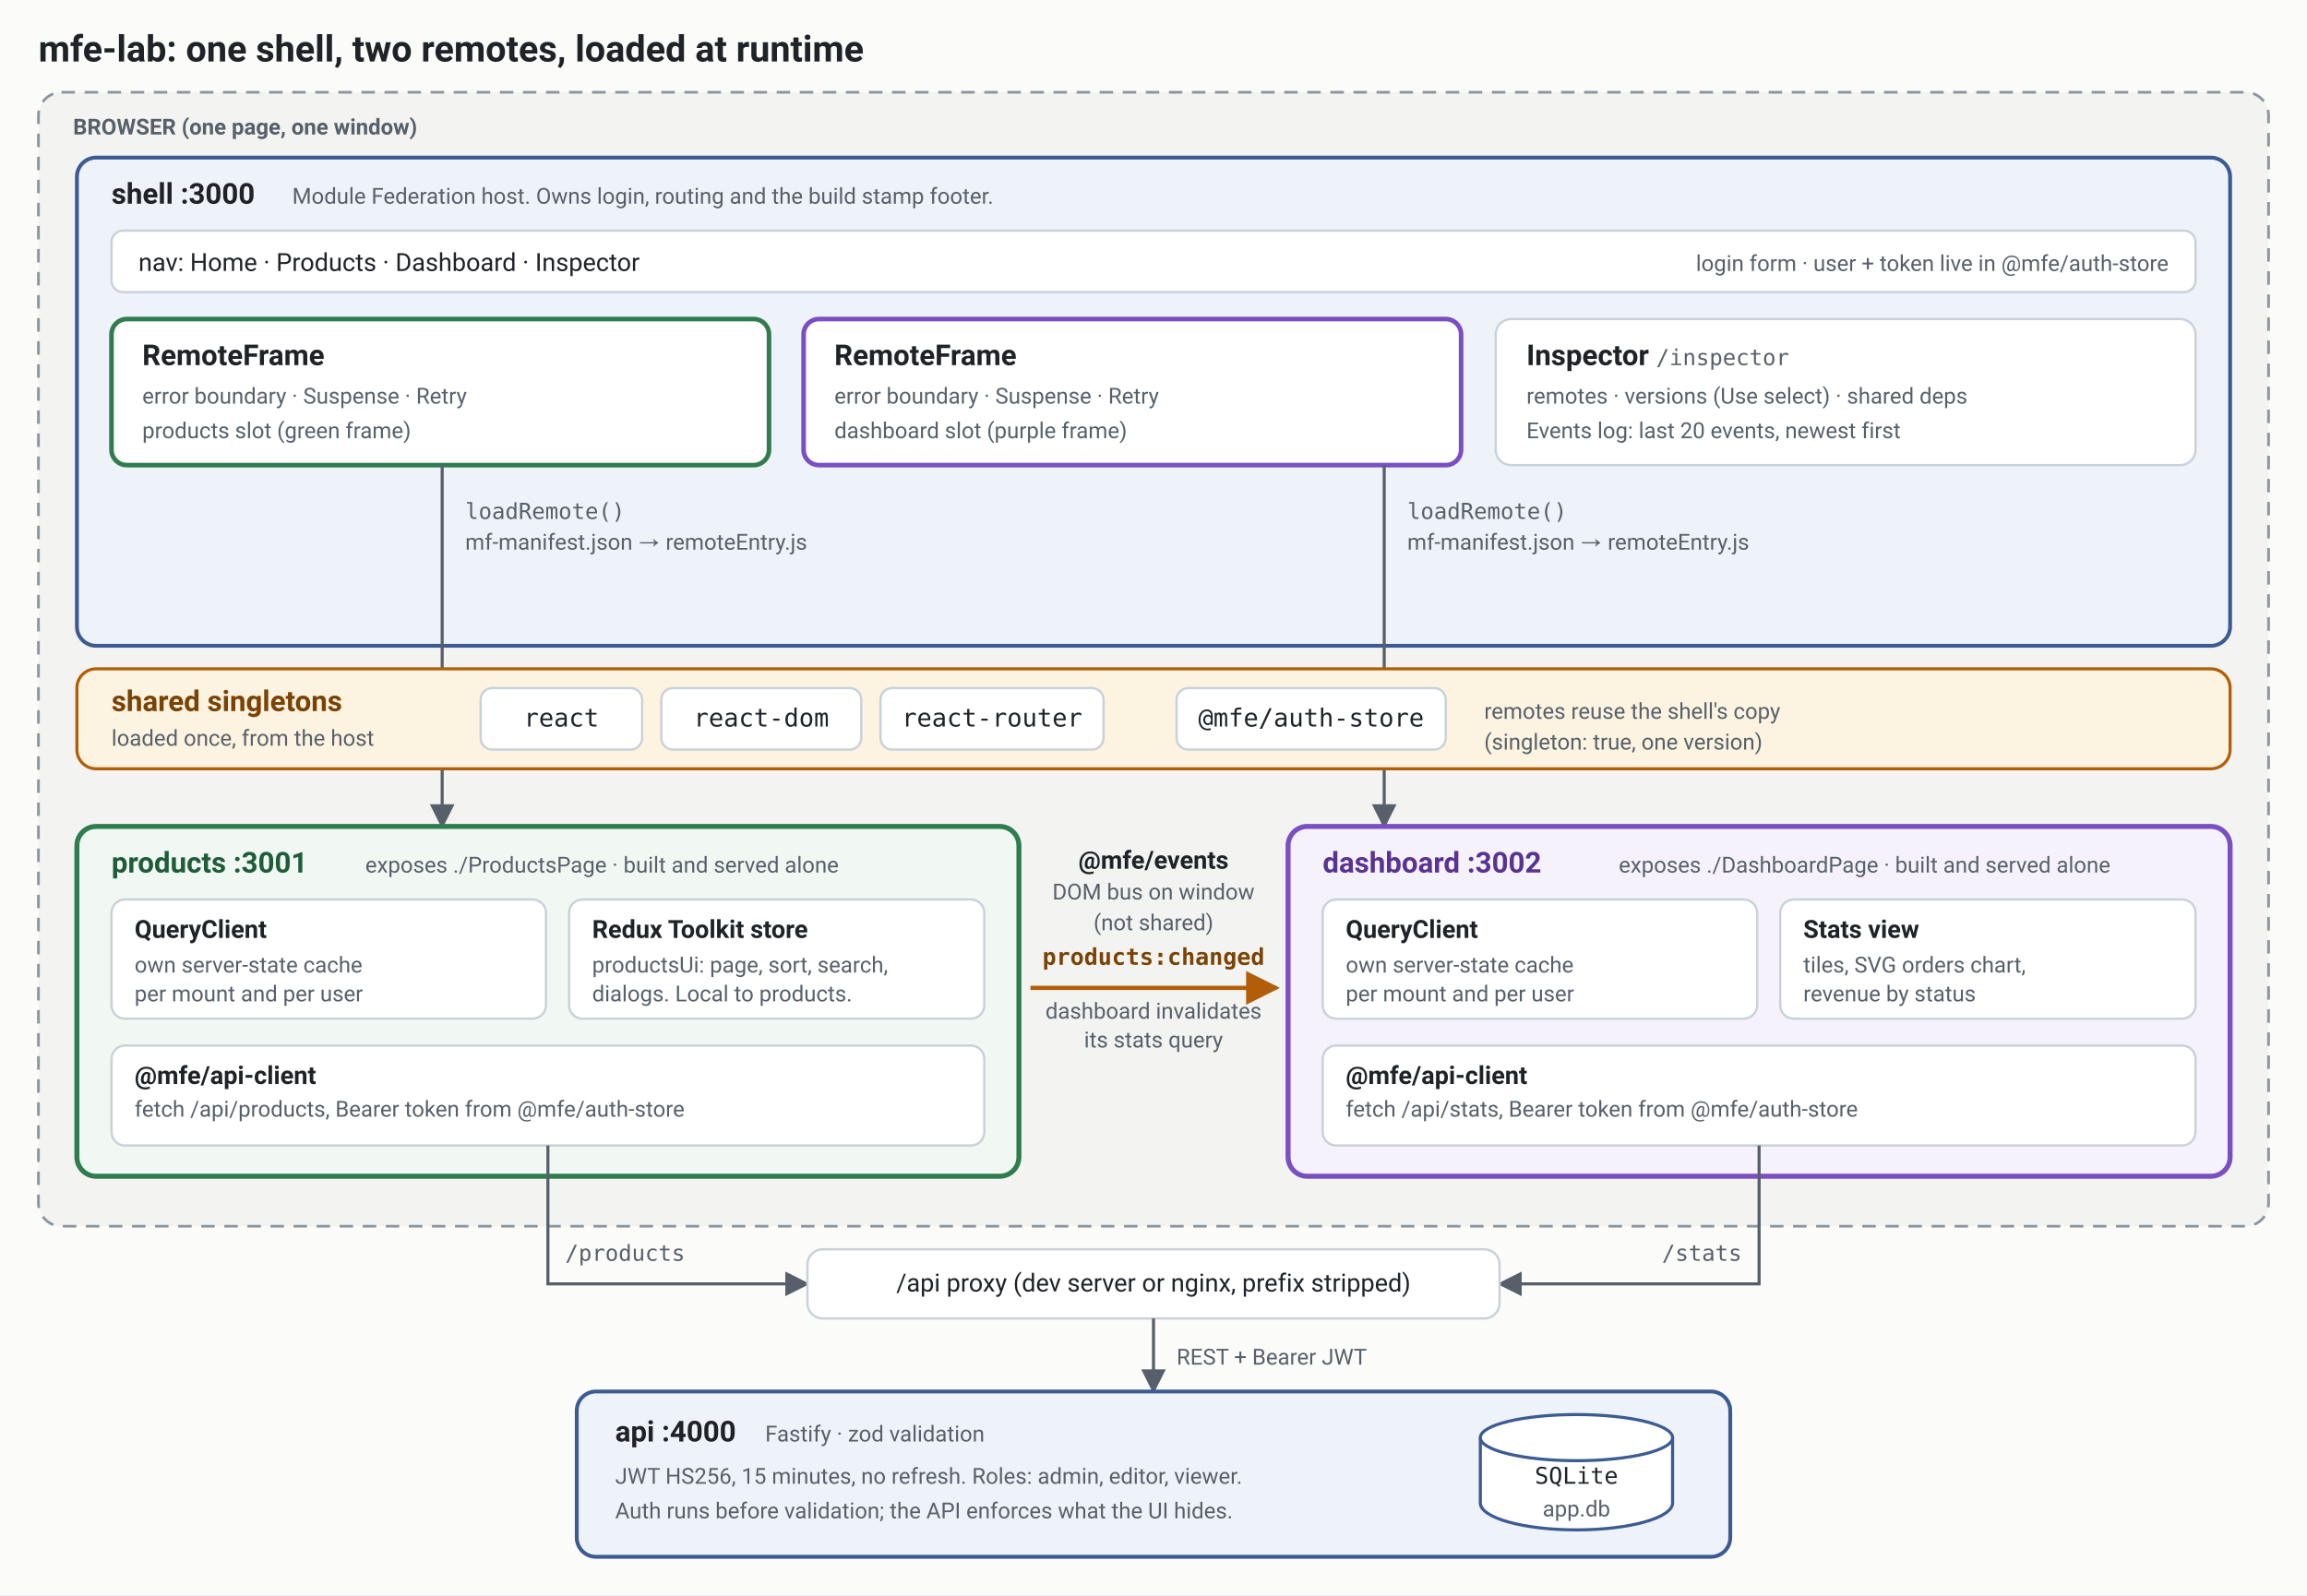
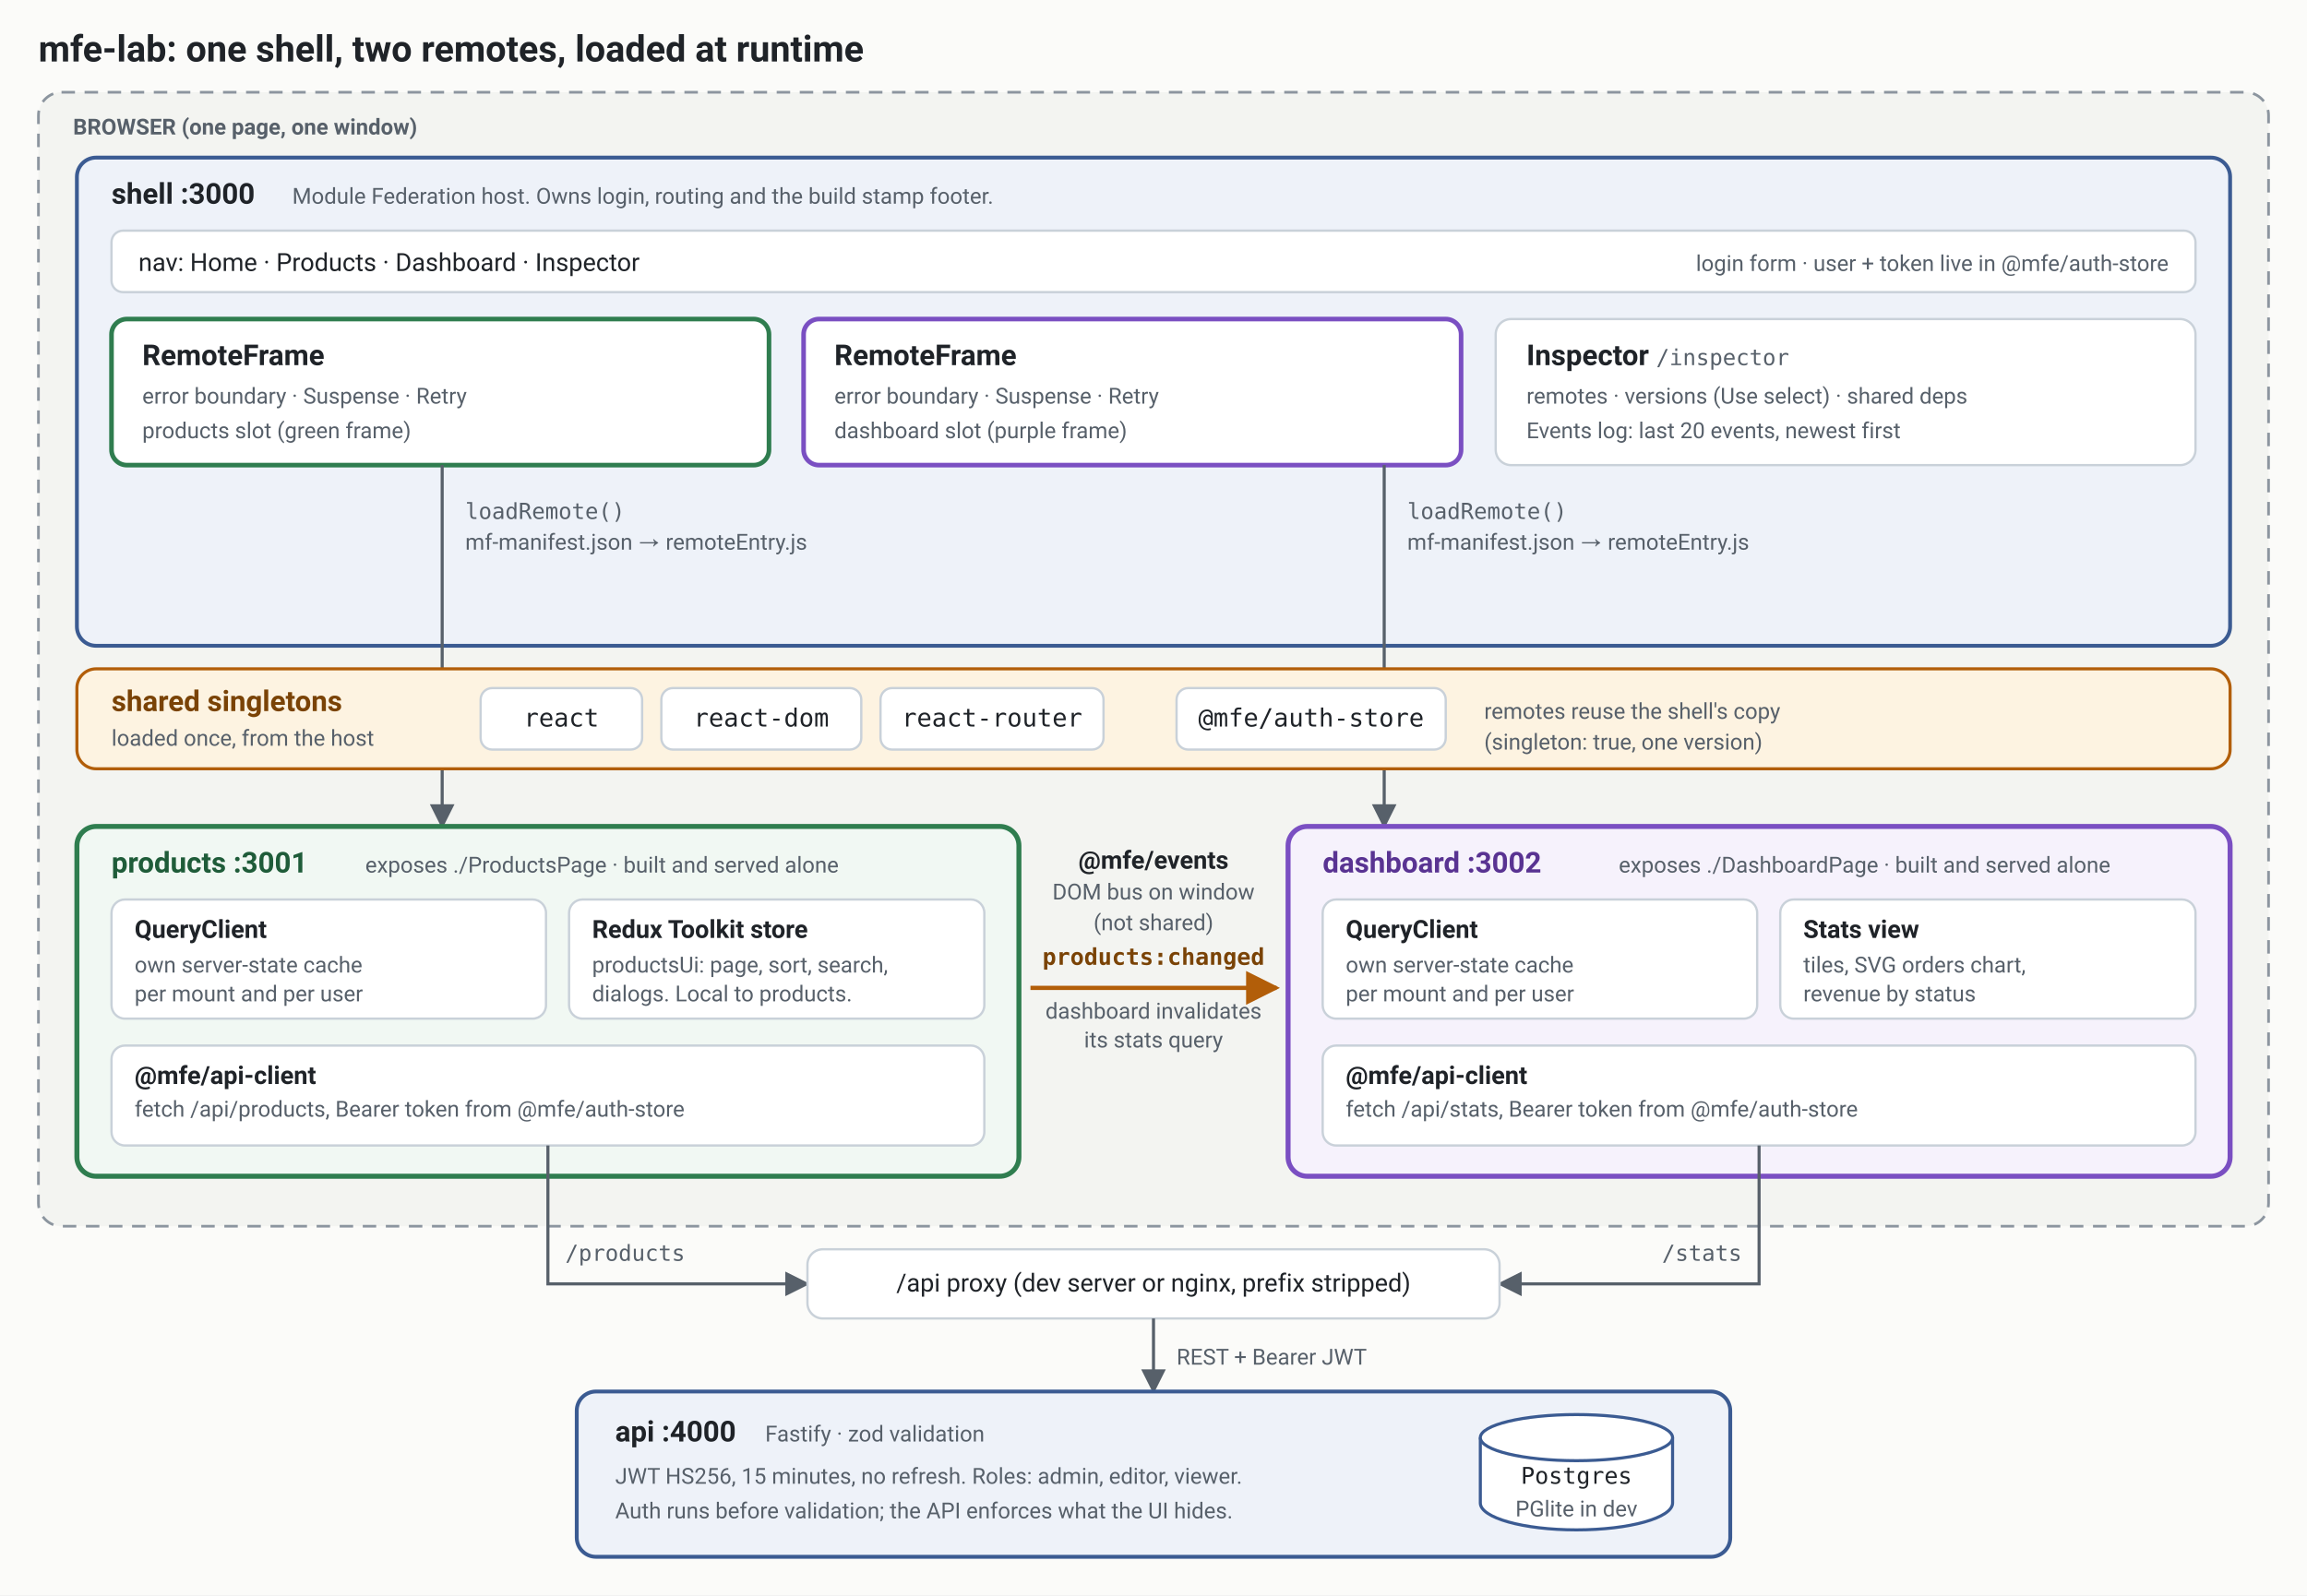
<svg xmlns="http://www.w3.org/2000/svg" viewBox="0 0 1200 830" width="1200" height="830" role="img" aria-labelledby="t d">
  <style>
    text { font-family: -apple-system, BlinkMacSystemFont, "Segoe UI", Roboto, Helvetica, Arial, sans-serif; fill: #1f2328; font-size: 13px; }
    .mono { font-family: ui-monospace, SFMono-Regular, Menlo, Consolas, monospace; }
    .h { font-size: 15px; font-weight: 700; }
    .s { font-size: 11.5px; fill: #57606a; }
    .c { text-anchor: middle; }
    .box { fill: #ffffff; stroke: #c9d1d9; stroke-width: 1.2; }
    .line { fill: none; stroke: #57606a; stroke-width: 1.6; }
    .dash { stroke-dasharray: 5 4; }
  </style>
  <defs>
    <marker id="a" viewBox="0 0 10 10" refX="9" refY="5" markerWidth="8" markerHeight="8" orient="auto-start-reverse">
      <path d="M0 0L10 5L0 10z" fill="#57606a" />
    </marker>
    <marker id="ao" viewBox="0 0 10 10" refX="9" refY="5" markerWidth="8" markerHeight="8" orient="auto-start-reverse">
      <path d="M0 0L10 5L0 10z" fill="#b25e09" />
    </marker>
  </defs>
  <rect width="1200" height="830" fill="#fbfbf9" />
  <text x="20" y="32" class="h" style="font-size:19px">mfe-lab: one shell, two remotes, loaded at runtime</text>
  <rect x="20" y="48" width="1160" height="590" rx="12" fill="#f3f4f1" stroke="#8c959f" stroke-width="1.4" stroke-dasharray="7 5" />
  <text x="38" y="70" class="s" style="font-weight:700">BROWSER (one page, one window)</text>
  <rect x="40" y="82" width="1120" height="254" rx="10" fill="#eef2f9" stroke="#3b5b92" stroke-width="2" />
  <text x="58" y="106" class="h">shell :3000</text>
  <text x="152" y="106" class="s">Module Federation host. Owns login, routing and the build stamp footer.</text>
  <rect x="58" y="120" width="1084" height="32" rx="6" class="box" />
  <text x="72" y="141">nav: Home · Products · Dashboard · Inspector</text>
  <text x="1128" y="141" class="s" style="text-anchor:end">login form · user + token live in @mfe/auth-store</text>
  <rect x="58" y="166" width="342" height="76" rx="8" fill="#fff" stroke="#2f7d4f" stroke-width="2.4" />
  <text x="74" y="190" class="h">RemoteFrame</text>
  <text x="74" y="210" class="s">error boundary · Suspense · Retry</text>
  <text x="74" y="228" class="s">products slot (green frame)</text>
  <rect x="418" y="166" width="342" height="76" rx="8" fill="#fff" stroke="#7a4fc2" stroke-width="2.4" />
  <text x="434" y="190" class="h">RemoteFrame</text>
  <text x="434" y="210" class="s">error boundary · Suspense · Retry</text>
  <text x="434" y="228" class="s">dashboard slot (purple frame)</text>
  <rect x="778" y="166" width="364" height="76" rx="8" class="box" />
  <text x="794" y="190" class="h">Inspector <tspan class="mono s" style="font-weight:400">/inspector</tspan>
  </text>
  <text x="794" y="210" class="s">remotes · versions (Use select) · shared deps</text>
  <text x="794" y="228" class="s">Events log: last 20 events, newest first</text>
  <path d="M230 242V430" class="line" marker-end="url(#a)" />
  <text x="242" y="270" class="s mono">loadRemote()</text>
  <text x="242" y="286" class="s">mf-manifest.json → remoteEntry.js</text>
  <path d="M720 242V430" class="line" marker-end="url(#a)" />
  <text x="732" y="270" class="s mono">loadRemote()</text>
  <text x="732" y="286" class="s">mf-manifest.json → remoteEntry.js</text>
  <rect x="40" y="348" width="1120" height="52" rx="10" fill="#fdf3e1" stroke="#b25e09" stroke-width="1.6" />
  <text x="58" y="370" class="h" style="fill:#7a4306">shared singletons</text>
  <text x="58" y="388" class="s">loaded once, from the host</text>
  <g class="mono" style="font-size:12px">
    <rect x="250" y="358" width="84" height="32" rx="6" class="box" />
    <text x="292" y="378" class="c mono">react</text>
    <rect x="344" y="358" width="104" height="32" rx="6" class="box" />
    <text x="396" y="378" class="c mono">react-dom</text>
    <rect x="458" y="358" width="116" height="32" rx="6" class="box" />
    <text x="516" y="378" class="c mono">react-router</text>
    <rect x="612" y="358" width="140" height="32" rx="6" class="box" />
    <text x="682" y="378" class="c mono">@mfe/auth-store</text>
  </g>
  <text x="772" y="374" class="s">remotes reuse the shell's copy</text>
  <text x="772" y="390" class="s">(singleton: true, one version)</text>
  <rect x="40" y="430" width="490" height="182" rx="10" fill="#f1f8f3" stroke="#2f7d4f" stroke-width="2.6" />
  <text x="58" y="454" class="h" style="fill:#1f5c39">products :3001</text>
  <text x="190" y="454" class="s">exposes ./ProductsPage · built and served alone</text>
  <rect x="58" y="468" width="226" height="62" rx="7" class="box" />
  <text x="70" y="488" style="font-weight:700">QueryClient</text>
  <text x="70" y="506" class="s">own server-state cache</text>
  <text x="70" y="521" class="s">per mount and per user</text>
  <rect x="296" y="468" width="216" height="62" rx="7" class="box" />
  <text x="308" y="488" style="font-weight:700">Redux Toolkit store</text>
  <text x="308" y="506" class="s">productsUi: page, sort, search,</text>
  <text x="308" y="521" class="s">dialogs. Local to products.</text>
  <rect x="58" y="544" width="454" height="52" rx="7" class="box" />
  <text x="70" y="564" style="font-weight:700">@mfe/api-client</text>
  <text x="70" y="581" class="s">fetch /api/products, Bearer token from @mfe/auth-store</text>
  <rect x="670" y="430" width="490" height="182" rx="10" fill="#f6f2fc" stroke="#7a4fc2" stroke-width="2.6" />
  <text x="688" y="454" class="h" style="fill:#593392">dashboard :3002</text>
  <text x="842" y="454" class="s">exposes ./DashboardPage · built and served alone</text>
  <rect x="688" y="468" width="226" height="62" rx="7" class="box" />
  <text x="700" y="488" style="font-weight:700">QueryClient</text>
  <text x="700" y="506" class="s">own server-state cache</text>
  <text x="700" y="521" class="s">per mount and per user</text>
  <rect x="926" y="468" width="216" height="62" rx="7" class="box" />
  <text x="938" y="488" style="font-weight:700">Stats view</text>
  <text x="938" y="506" class="s">tiles, SVG orders chart,</text>
  <text x="938" y="521" class="s">revenue by status</text>
  <rect x="688" y="544" width="454" height="52" rx="7" class="box" />
  <text x="700" y="564" style="font-weight:700">@mfe/api-client</text>
  <text x="700" y="581" class="s">fetch /api/stats, Bearer token from @mfe/auth-store</text>
  <text x="600" y="452" class="c" style="font-weight:700">@mfe/events</text>
  <text x="600" y="468" class="c s">DOM bus on window</text>
  <text x="600" y="484" class="c s">(not shared)</text>
  <path d="M536 514H664" class="line" style="stroke:#b25e09;stroke-width:2.2" marker-end="url(#ao)" />
  <text x="600" y="502" class="c mono" style="font-size:12px;font-weight:700;fill:#7a4306">products:changed</text>
  <text x="600" y="530" class="c s">dashboard invalidates</text>
  <text x="600" y="545" class="c s">its stats query</text>
  <path d="M285 596V668H420" class="line" marker-end="url(#a)" />
  <text x="294" y="656" class="s mono">/products</text>
  <path d="M915 596V668H780" class="line" marker-end="url(#a)" />
  <text x="906" y="656" class="s mono" style="text-anchor:end">/stats</text>
  <rect x="420" y="650" width="360" height="36" rx="8" class="box" />
  <text x="600" y="672" class="c">/api proxy (dev server or nginx, prefix stripped)</text>
  <path d="M600 686V724" class="line" marker-end="url(#a)" />
  <text x="612" y="710" class="s">REST + Bearer JWT</text>
  <rect x="300" y="724" width="600" height="86" rx="10" fill="#eef2f9" stroke="#3b5b92" stroke-width="2" />
  <text x="320" y="750" class="h">api :4000</text>
  <text x="398" y="750" class="s">Fastify · zod validation</text>
  <text x="320" y="772" class="s">JWT HS256, 15 minutes, no refresh. Roles: admin, editor, viewer.</text>
  <text x="320" y="790" class="s">Auth runs before validation; the API enforces what the UI hides.</text>
  <g>
    <path d="M770 748v34a50 14 0 0 0 100 0v-34" fill="#fff" stroke="#3b5b92" stroke-width="1.6" />
    <ellipse cx="820" cy="748" rx="50" ry="12" fill="#fff" stroke="#3b5b92" stroke-width="1.6" />
-     <text x="820" y="772" class="c mono" style="font-size:12px">SQLite</text>
-     <text x="820" y="789" class="c s">app.db</text>
+     <text x="820" y="772" class="c mono" style="font-size:12px">Postgres</text>
+     <text x="820" y="789" class="c s">PGlite in dev</text>
  </g>
</svg>
